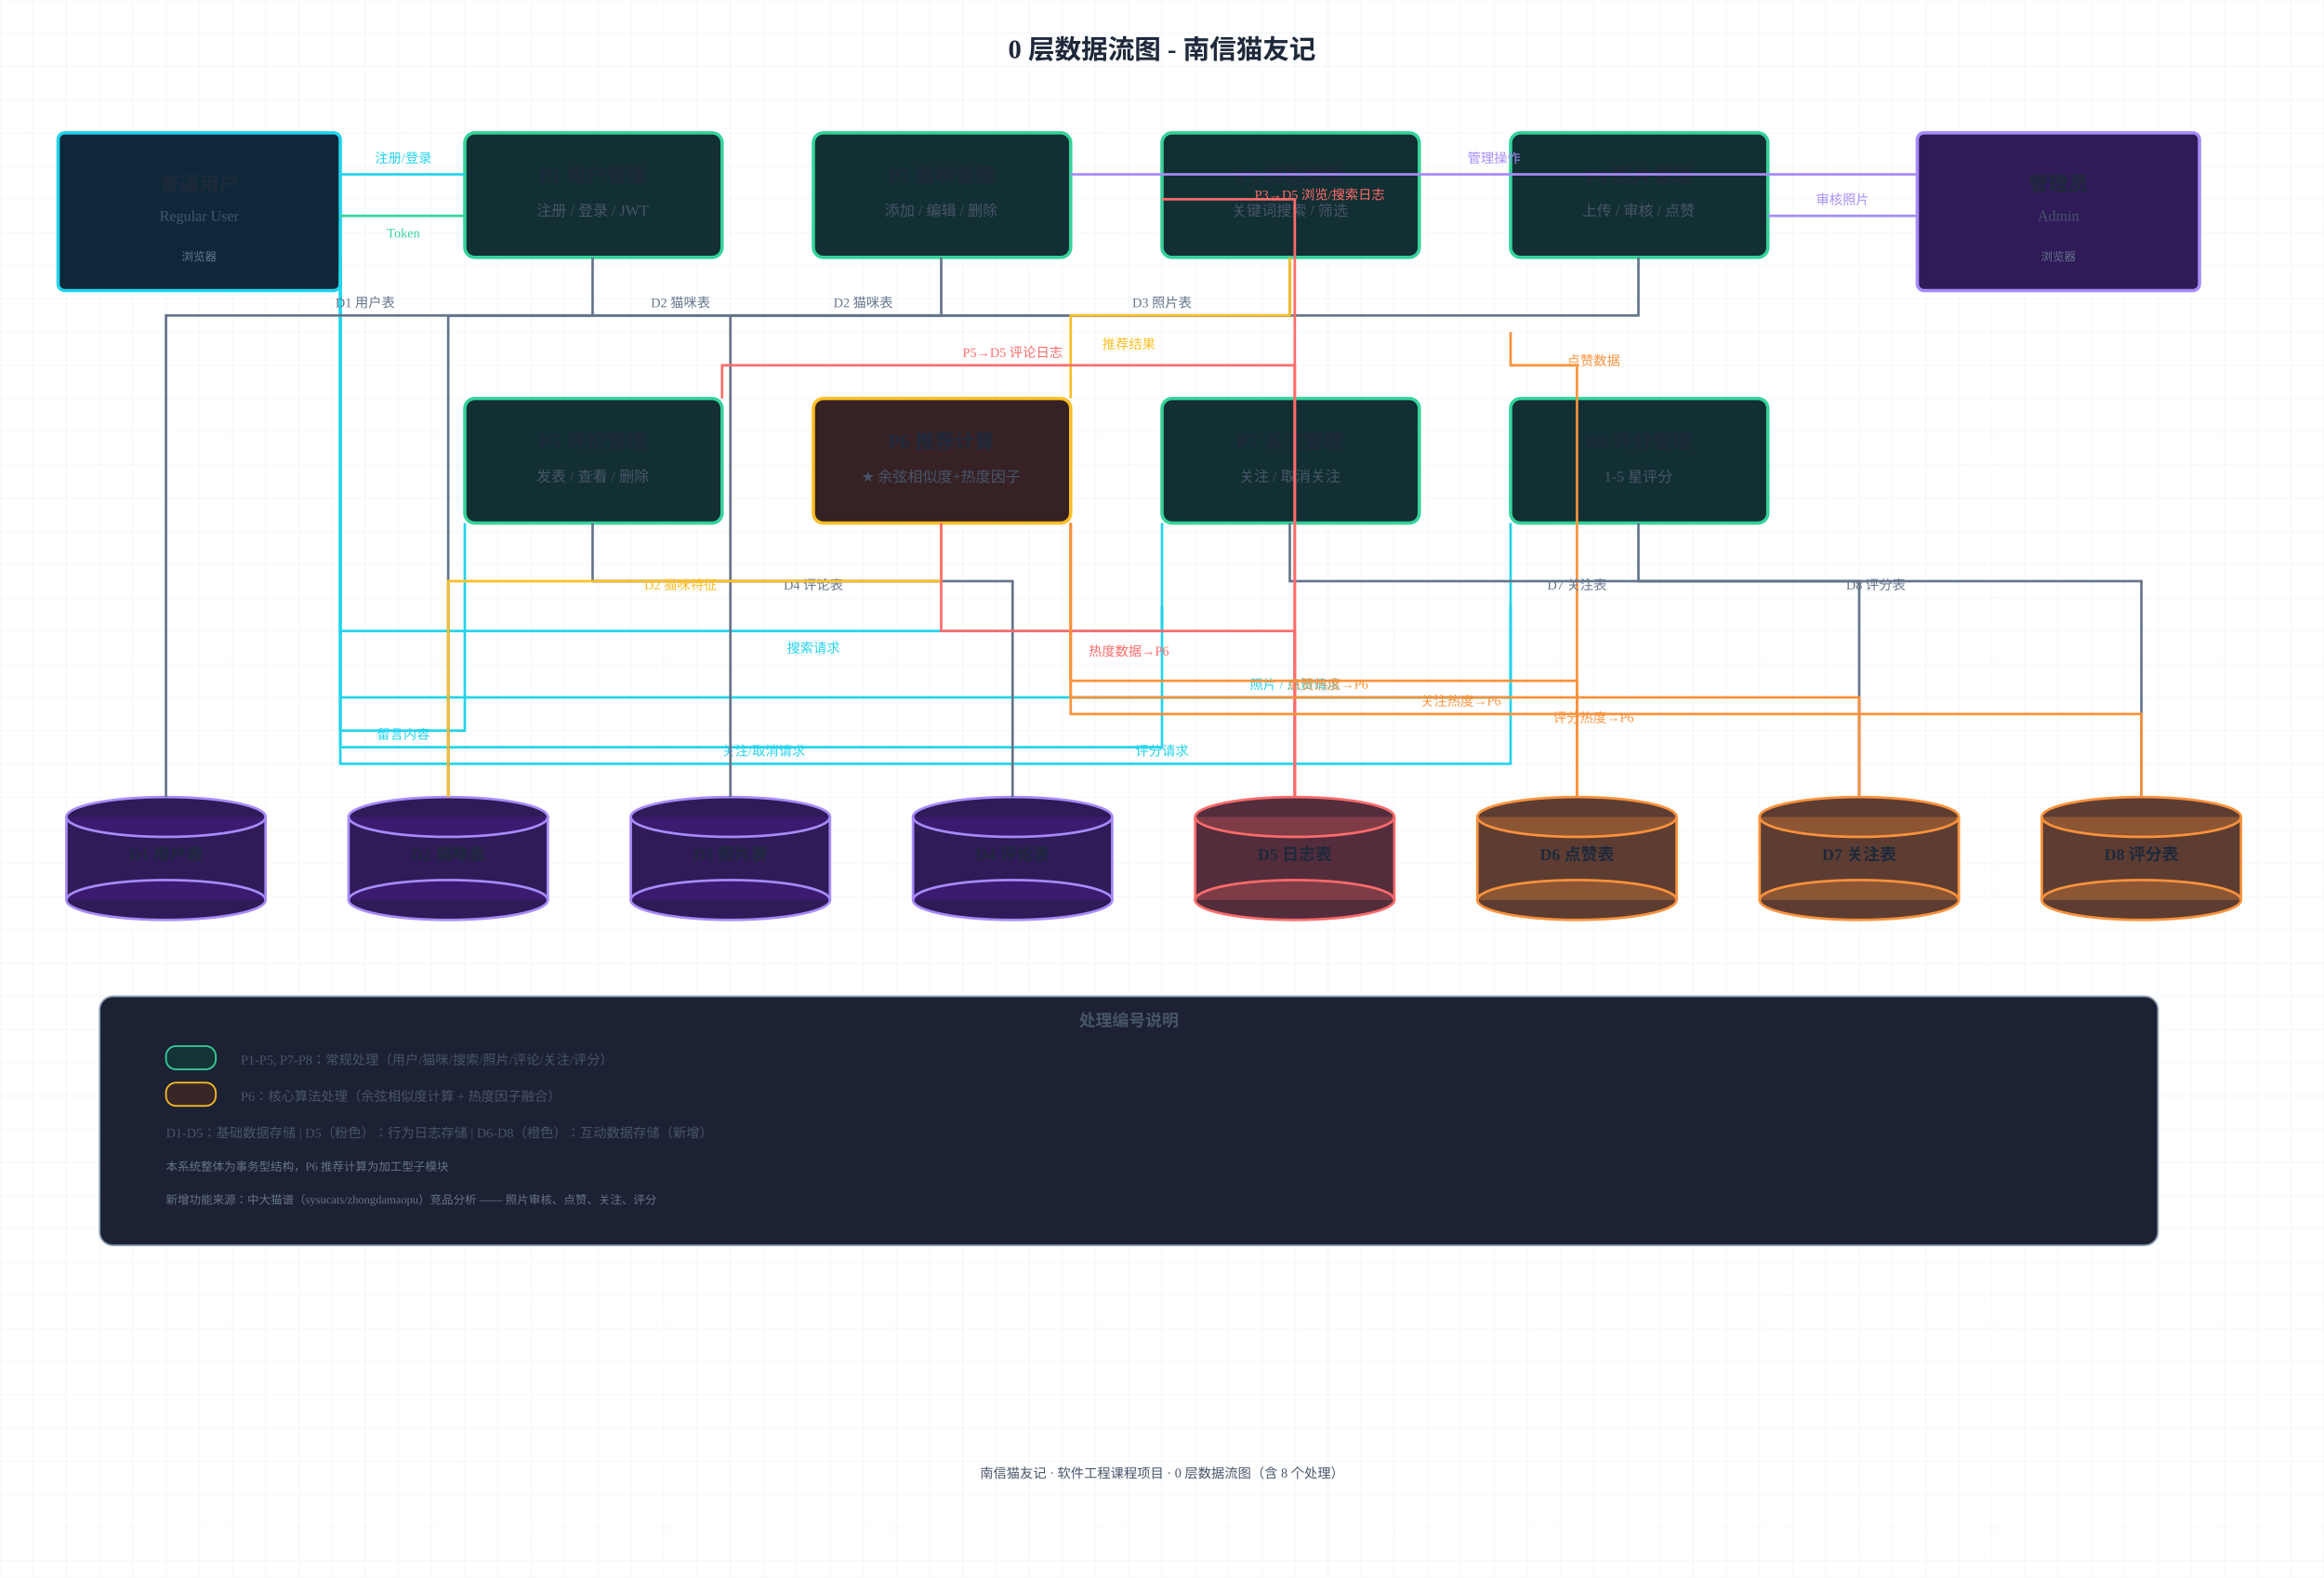
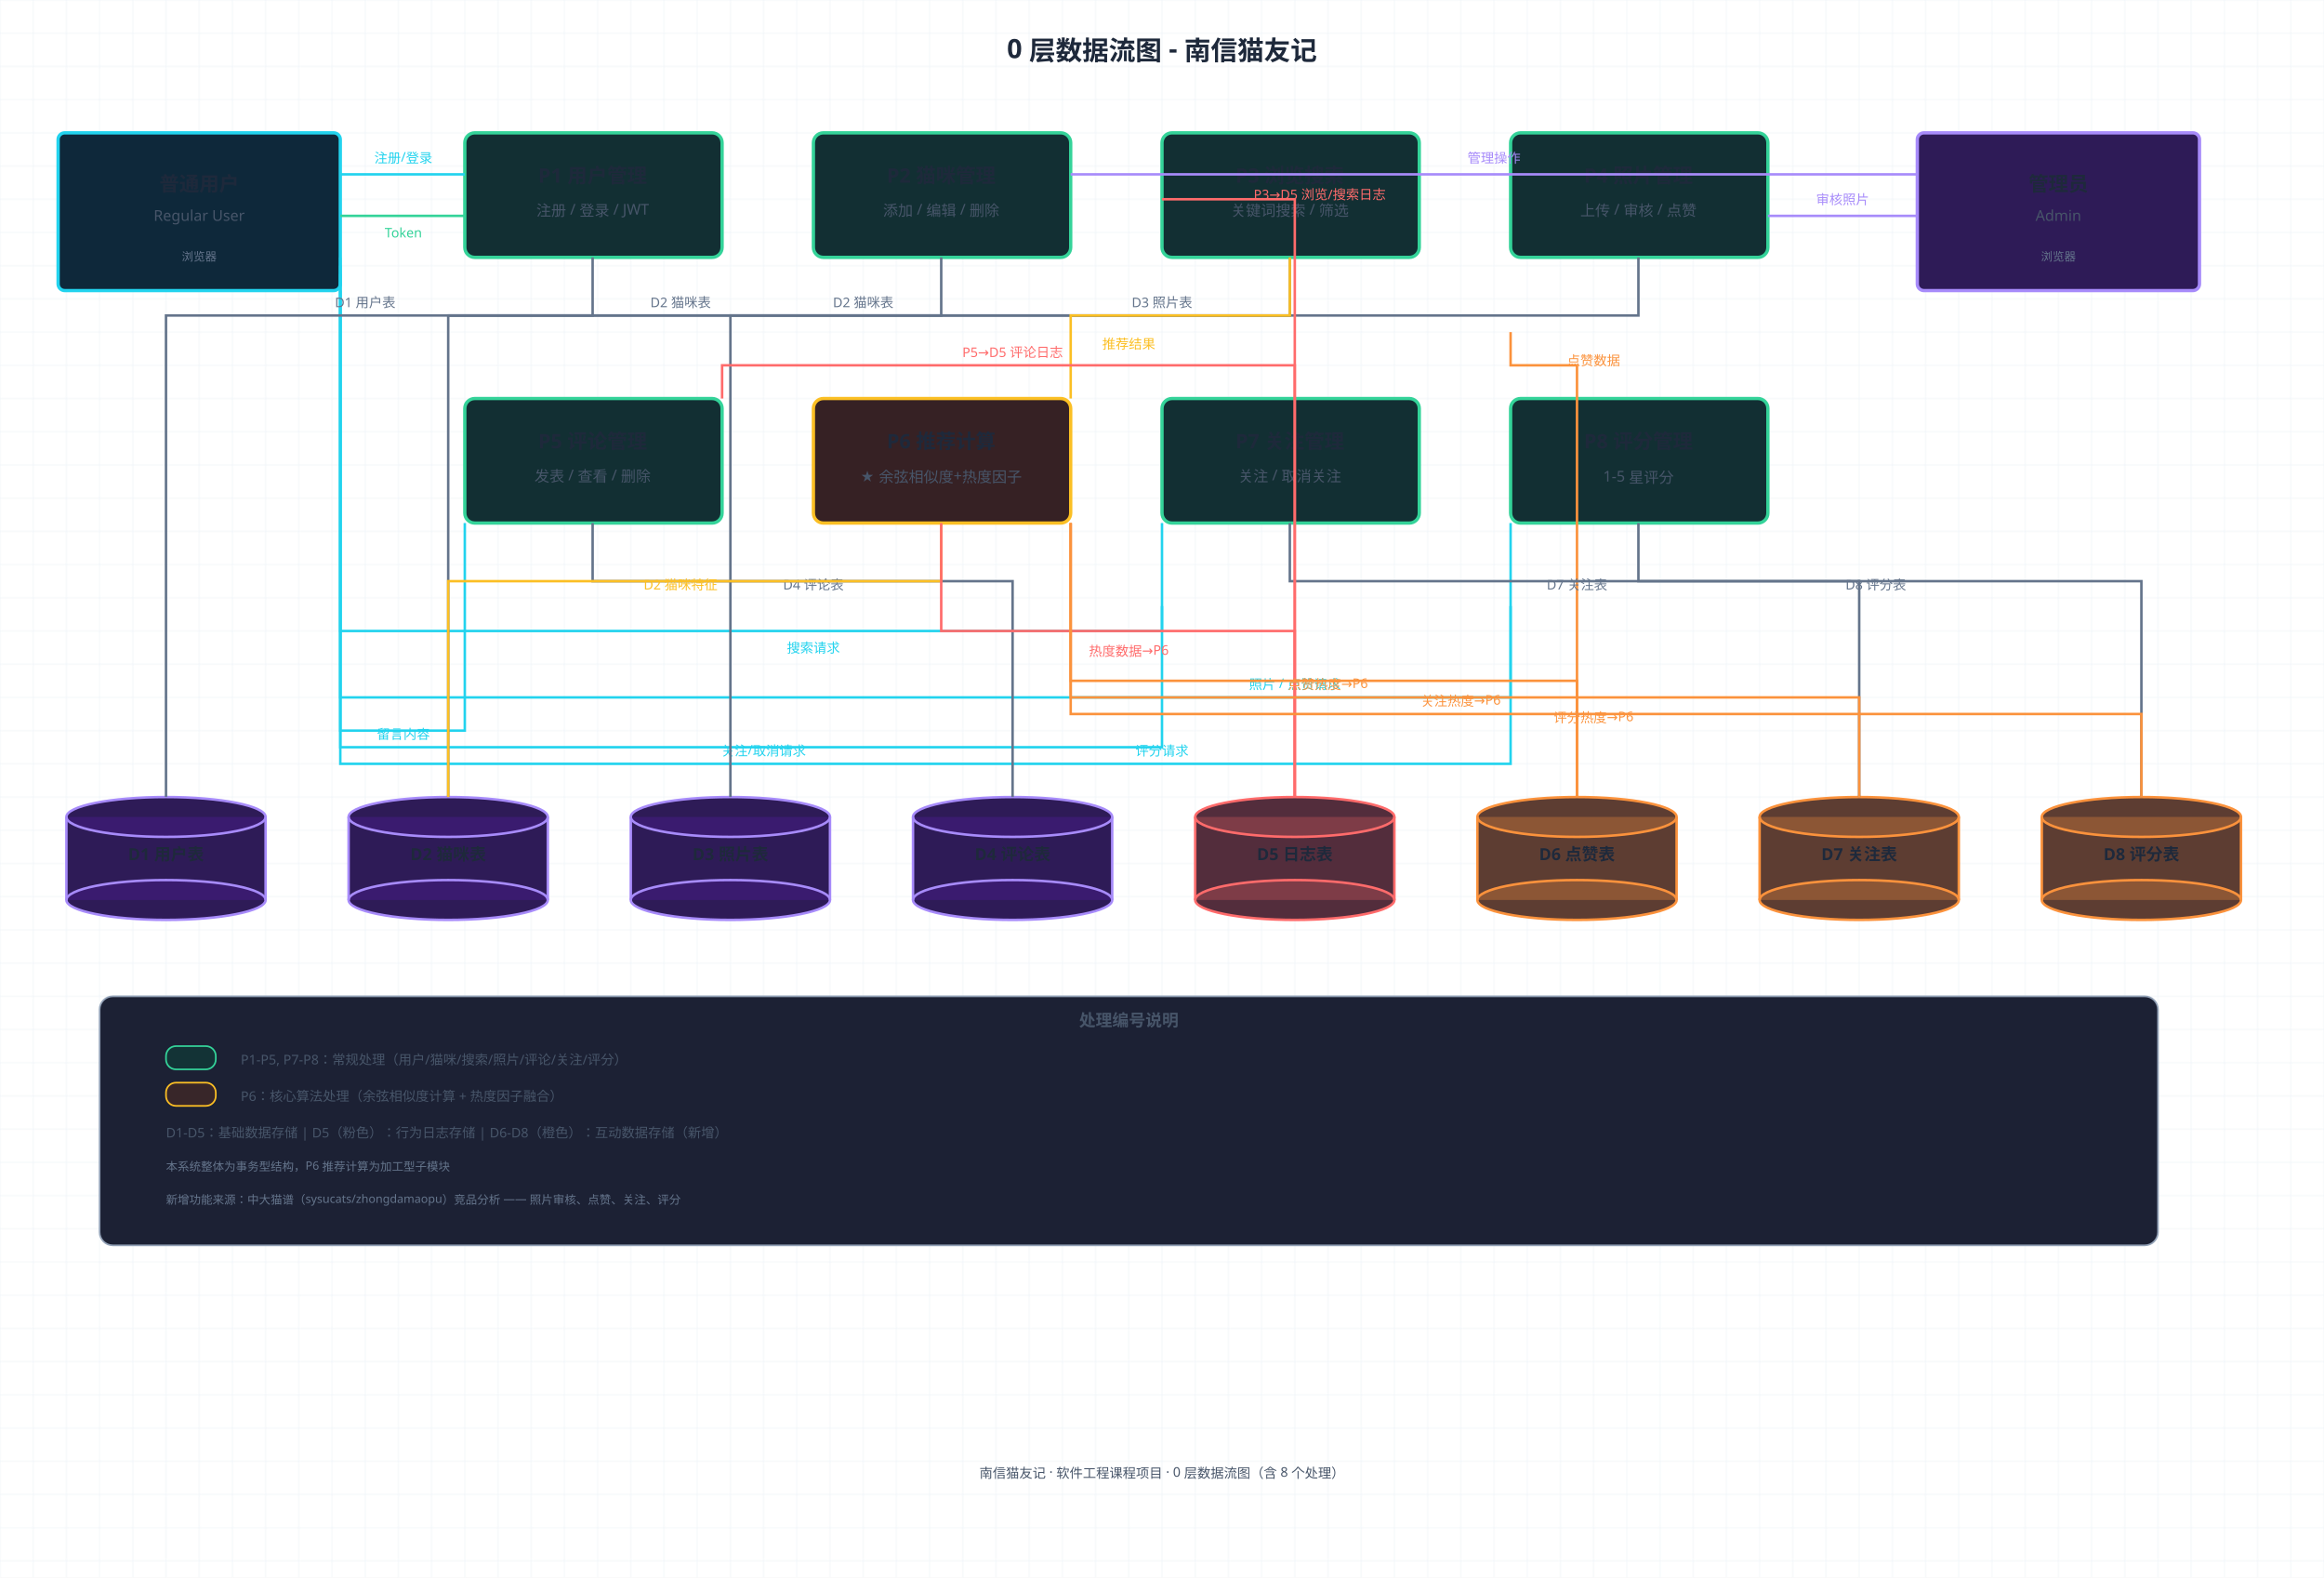
- <svg xmlns="http://www.w3.org/2000/svg" viewBox="0 0 1400 950">
+ <svg xmlns="http://www.w3.org/2000/svg" viewBox="0 0 1400 950" font-family="Microsoft YaHei, SimHei, sans-serif">
  <defs>
    <pattern id="grid" width="20" height="20" patternUnits="userSpaceOnUse">
      <rect width="20" height="20" fill="none" stroke="#f1f5f9" stroke-width="0.5" />
    </pattern>
  </defs>
  <rect width="100%" height="100%" fill="#ffffff" />
  <rect width="1400" height="950" fill="#ffffff" />
  <rect width="1400" height="950" fill="url(#grid)" />
  <text x="700" y="35" fill="#1e293b" font-size="16" font-weight="700" text-anchor="middle">0 层数据流图 - 南信猫友记</text>
  <rect x="35" y="80" width="170" height="95" rx="4" fill="#1a1a2e" />
  <rect x="35" y="80" width="170" height="95" rx="4" fill="rgba(8,51,68,0.6)" stroke="#22d3ee" stroke-width="2" />
  <text x="120" y="115" fill="#1e293b" font-size="12" font-weight="700" text-anchor="middle">普通用户</text>
  <text x="120" y="133" fill="#475569" font-size="9" text-anchor="middle">Regular User</text>
  <text x="120" y="157" fill="#64748b" font-size="7" text-anchor="middle">浏览器</text>
  <rect x="1155" y="80" width="170" height="95" rx="4" fill="#1a1a2e" />
  <rect x="1155" y="80" width="170" height="95" rx="4" fill="rgba(76,29,149,0.4)" stroke="#a78bfa" stroke-width="2" />
  <text x="1240" y="115" fill="#1e293b" font-size="12" font-weight="700" text-anchor="middle">管理员</text>
  <text x="1240" y="133" fill="#475569" font-size="9" text-anchor="middle">Admin</text>
  <text x="1240" y="157" fill="#64748b" font-size="7" text-anchor="middle">浏览器</text>
  <rect x="280" y="80" width="155" height="75" rx="6" fill="#1a1a2e" />
  <rect x="280" y="80" width="155" height="75" rx="6" fill="rgba(6,78,59,0.4)" stroke="#34d399" stroke-width="2" />
  <text x="357" y="110" fill="#1e293b" font-size="12" font-weight="700" text-anchor="middle">P1 用户管理</text>
  <text x="357" y="130" fill="#475569" font-size="9" text-anchor="middle">注册 / 登录 / JWT</text>
  <rect x="490" y="80" width="155" height="75" rx="6" fill="#1a1a2e" />
  <rect x="490" y="80" width="155" height="75" rx="6" fill="rgba(6,78,59,0.4)" stroke="#34d399" stroke-width="2" />
  <text x="567" y="110" fill="#1e293b" font-size="12" font-weight="700" text-anchor="middle">P2 猫咪管理</text>
  <text x="567" y="130" fill="#475569" font-size="9" text-anchor="middle">添加 / 编辑 / 删除</text>
  <rect x="700" y="80" width="155" height="75" rx="6" fill="#1a1a2e" />
  <rect x="700" y="80" width="155" height="75" rx="6" fill="rgba(6,78,59,0.4)" stroke="#34d399" stroke-width="2" />
  <text x="777" y="110" fill="#1e293b" font-size="12" font-weight="700" text-anchor="middle">P3 浏览搜索</text>
  <text x="777" y="130" fill="#475569" font-size="9" text-anchor="middle">关键词搜索 / 筛选</text>
  <rect x="910" y="80" width="155" height="75" rx="6" fill="#1a1a2e" />
  <rect x="910" y="80" width="155" height="75" rx="6" fill="rgba(6,78,59,0.4)" stroke="#34d399" stroke-width="2" />
  <text x="987" y="110" fill="#1e293b" font-size="12" font-weight="700" text-anchor="middle">P4 照片管理</text>
  <text x="987" y="130" fill="#475569" font-size="9" text-anchor="middle">上传 / 审核 / 点赞</text>
  <rect x="280" y="240" width="155" height="75" rx="6" fill="#1a1a2e" />
  <rect x="280" y="240" width="155" height="75" rx="6" fill="rgba(6,78,59,0.4)" stroke="#34d399" stroke-width="2" />
  <text x="357" y="270" fill="#1e293b" font-size="12" font-weight="700" text-anchor="middle">P5 评论管理</text>
  <text x="357" y="290" fill="#475569" font-size="9" text-anchor="middle">发表 / 查看 / 删除</text>
  <rect x="490" y="240" width="155" height="75" rx="6" fill="#1a1a2e" />
  <rect x="490" y="240" width="155" height="75" rx="6" fill="rgba(120,53,15,0.3)" stroke="#fbbf24" stroke-width="2" />
  <text x="567" y="270" fill="#1e293b" font-size="12" font-weight="700" text-anchor="middle">P6 推荐计算</text>
  <text x="567" y="290" fill="#475569" font-size="9" text-anchor="middle">★ 余弦相似度+热度因子</text>
  <rect x="700" y="240" width="155" height="75" rx="6" fill="#1a1a2e" />
  <rect x="700" y="240" width="155" height="75" rx="6" fill="rgba(6,78,59,0.4)" stroke="#34d399" stroke-width="2" />
  <text x="777" y="270" fill="#1e293b" font-size="12" font-weight="700" text-anchor="middle">P7 关注管理</text>
  <text x="777" y="290" fill="#475569" font-size="9" text-anchor="middle">关注 / 取消关注</text>
  <rect x="910" y="240" width="155" height="75" rx="6" fill="#1a1a2e" />
  <rect x="910" y="240" width="155" height="75" rx="6" fill="rgba(6,78,59,0.4)" stroke="#34d399" stroke-width="2" />
  <text x="987" y="270" fill="#1e293b" font-size="12" font-weight="700" text-anchor="middle">P8 评分管理</text>
  <text x="987" y="290" fill="#475569" font-size="9" text-anchor="middle">1-5 星评分</text>
  <g transform="translate(40, 480)">
    <rect x="0" y="12" width="120" height="50" rx="2" fill="#1a1a2e" />
    <ellipse cx="60" cy="12" rx="60" ry="12" fill="#1a1a2e" />
    <ellipse cx="60" cy="62" rx="60" ry="12" fill="#1a1a2e" />
    <rect x="0" y="12" width="120" height="50" fill="rgba(76,29,149,0.4)" />
    <ellipse cx="60" cy="12" rx="60" ry="12" fill="rgba(76,29,149,0.4)" stroke="#a78bfa" stroke-width="1.5" />
    <ellipse cx="60" cy="62" rx="60" ry="12" fill="rgba(76,29,149,0.4)" stroke="#a78bfa" stroke-width="1.5" />
    <line x1="0" y1="12" x2="0" y2="62" stroke="#a78bfa" stroke-width="1.5" />
    <line x1="120" y1="12" x2="120" y2="62" stroke="#a78bfa" stroke-width="1.5" />
    <text x="60" y="38" fill="#1e293b" font-size="10" font-weight="600" text-anchor="middle">D1 用户表</text>
  </g>
  <g transform="translate(210, 480)">
    <rect x="0" y="12" width="120" height="50" rx="2" fill="#1a1a2e" />
    <ellipse cx="60" cy="12" rx="60" ry="12" fill="#1a1a2e" />
    <ellipse cx="60" cy="62" rx="60" ry="12" fill="#1a1a2e" />
    <rect x="0" y="12" width="120" height="50" fill="rgba(76,29,149,0.4)" />
    <ellipse cx="60" cy="12" rx="60" ry="12" fill="rgba(76,29,149,0.4)" stroke="#a78bfa" stroke-width="1.5" />
    <ellipse cx="60" cy="62" rx="60" ry="12" fill="rgba(76,29,149,0.4)" stroke="#a78bfa" stroke-width="1.5" />
    <line x1="0" y1="12" x2="0" y2="62" stroke="#a78bfa" stroke-width="1.5" />
    <line x1="120" y1="12" x2="120" y2="62" stroke="#a78bfa" stroke-width="1.5" />
    <text x="60" y="38" fill="#1e293b" font-size="10" font-weight="600" text-anchor="middle">D2 猫咪表</text>
  </g>
  <g transform="translate(380, 480)">
    <rect x="0" y="12" width="120" height="50" rx="2" fill="#1a1a2e" />
    <ellipse cx="60" cy="12" rx="60" ry="12" fill="#1a1a2e" />
    <ellipse cx="60" cy="62" rx="60" ry="12" fill="#1a1a2e" />
    <rect x="0" y="12" width="120" height="50" fill="rgba(76,29,149,0.4)" />
    <ellipse cx="60" cy="12" rx="60" ry="12" fill="rgba(76,29,149,0.4)" stroke="#a78bfa" stroke-width="1.5" />
    <ellipse cx="60" cy="62" rx="60" ry="12" fill="rgba(76,29,149,0.4)" stroke="#a78bfa" stroke-width="1.5" />
    <line x1="0" y1="12" x2="0" y2="62" stroke="#a78bfa" stroke-width="1.5" />
    <line x1="120" y1="12" x2="120" y2="62" stroke="#a78bfa" stroke-width="1.5" />
    <text x="60" y="38" fill="#1e293b" font-size="10" font-weight="600" text-anchor="middle">D3 照片表</text>
  </g>
  <g transform="translate(550, 480)">
    <rect x="0" y="12" width="120" height="50" rx="2" fill="#1a1a2e" />
    <ellipse cx="60" cy="12" rx="60" ry="12" fill="#1a1a2e" />
    <ellipse cx="60" cy="62" rx="60" ry="12" fill="#1a1a2e" />
    <rect x="0" y="12" width="120" height="50" fill="rgba(76,29,149,0.4)" />
    <ellipse cx="60" cy="12" rx="60" ry="12" fill="rgba(76,29,149,0.4)" stroke="#a78bfa" stroke-width="1.5" />
    <ellipse cx="60" cy="62" rx="60" ry="12" fill="rgba(76,29,149,0.4)" stroke="#a78bfa" stroke-width="1.5" />
    <line x1="0" y1="12" x2="0" y2="62" stroke="#a78bfa" stroke-width="1.5" />
    <line x1="120" y1="12" x2="120" y2="62" stroke="#a78bfa" stroke-width="1.5" />
    <text x="60" y="38" fill="#1e293b" font-size="10" font-weight="600" text-anchor="middle">D4 评论表</text>
  </g>
  <g transform="translate(720, 480)">
    <rect x="0" y="12" width="120" height="50" rx="2" fill="#1a1a2e" />
    <ellipse cx="60" cy="12" rx="60" ry="12" fill="#1a1a2e" />
    <ellipse cx="60" cy="62" rx="60" ry="12" fill="#1a1a2e" />
    <rect x="0" y="12" width="120" height="50" fill="rgba(255,107,107,0.25)" />
    <ellipse cx="60" cy="12" rx="60" ry="12" fill="rgba(255,107,107,0.25)" stroke="#ff6b6b" stroke-width="1.5" />
    <ellipse cx="60" cy="62" rx="60" ry="12" fill="rgba(255,107,107,0.25)" stroke="#ff6b6b" stroke-width="1.5" />
    <line x1="0" y1="12" x2="0" y2="62" stroke="#ff6b6b" stroke-width="1.5" />
    <line x1="120" y1="12" x2="120" y2="62" stroke="#ff6b6b" stroke-width="1.5" />
    <text x="60" y="38" fill="#1e293b" font-size="10" font-weight="600" text-anchor="middle">D5 日志表</text>
  </g>
  <g transform="translate(890, 480)">
    <rect x="0" y="12" width="120" height="50" rx="2" fill="#1a1a2e" />
    <ellipse cx="60" cy="12" rx="60" ry="12" fill="#1a1a2e" />
    <ellipse cx="60" cy="62" rx="60" ry="12" fill="#1a1a2e" />
    <rect x="0" y="12" width="120" height="50" fill="rgba(251,146,60,0.3)" />
    <ellipse cx="60" cy="12" rx="60" ry="12" fill="rgba(251,146,60,0.3)" stroke="#fb923c" stroke-width="1.5" />
    <ellipse cx="60" cy="62" rx="60" ry="12" fill="rgba(251,146,60,0.3)" stroke="#fb923c" stroke-width="1.5" />
    <line x1="0" y1="12" x2="0" y2="62" stroke="#fb923c" stroke-width="1.5" />
    <line x1="120" y1="12" x2="120" y2="62" stroke="#fb923c" stroke-width="1.5" />
    <text x="60" y="38" fill="#1e293b" font-size="10" font-weight="600" text-anchor="middle">D6 点赞表</text>
  </g>
  <g transform="translate(1060, 480)">
    <rect x="0" y="12" width="120" height="50" rx="2" fill="#1a1a2e" />
    <ellipse cx="60" cy="12" rx="60" ry="12" fill="#1a1a2e" />
    <ellipse cx="60" cy="62" rx="60" ry="12" fill="#1a1a2e" />
    <rect x="0" y="12" width="120" height="50" fill="rgba(251,146,60,0.3)" />
    <ellipse cx="60" cy="12" rx="60" ry="12" fill="rgba(251,146,60,0.3)" stroke="#fb923c" stroke-width="1.5" />
    <ellipse cx="60" cy="62" rx="60" ry="12" fill="rgba(251,146,60,0.3)" stroke="#fb923c" stroke-width="1.5" />
    <line x1="0" y1="12" x2="0" y2="62" stroke="#fb923c" stroke-width="1.5" />
    <line x1="120" y1="12" x2="120" y2="62" stroke="#fb923c" stroke-width="1.5" />
    <text x="60" y="38" fill="#1e293b" font-size="10" font-weight="600" text-anchor="middle">D7 关注表</text>
  </g>
  <g transform="translate(1230, 480)">
    <rect x="0" y="12" width="120" height="50" rx="2" fill="#1a1a2e" />
    <ellipse cx="60" cy="12" rx="60" ry="12" fill="#1a1a2e" />
    <ellipse cx="60" cy="62" rx="60" ry="12" fill="#1a1a2e" />
    <rect x="0" y="12" width="120" height="50" fill="rgba(251,146,60,0.3)" />
    <ellipse cx="60" cy="12" rx="60" ry="12" fill="rgba(251,146,60,0.3)" stroke="#fb923c" stroke-width="1.5" />
    <ellipse cx="60" cy="62" rx="60" ry="12" fill="rgba(251,146,60,0.3)" stroke="#fb923c" stroke-width="1.5" />
    <line x1="0" y1="12" x2="0" y2="62" stroke="#fb923c" stroke-width="1.5" />
    <line x1="120" y1="12" x2="120" y2="62" stroke="#fb923c" stroke-width="1.5" />
    <text x="60" y="38" fill="#1e293b" font-size="10" font-weight="600" text-anchor="middle">D8 评分表</text>
  </g>
  <path d="M 205,105 L 280,105" fill="none" stroke="#22d3ee" stroke-width="1.5" marker-end="url(#arrow)" />
  <text x="243" y="98" fill="#22d3ee" font-size="8" text-anchor="middle">注册/登录</text>
  <path d="M 280,130 L 205,130" fill="none" stroke="#34d399" stroke-width="1.5" marker-end="url(#arrow-green)" />
  <text x="243" y="143" fill="#34d399" font-size="8" text-anchor="middle">Token</text>
  <path d="M 205,155 L 205,380 L 700,380 L 700,365" fill="none" stroke="#22d3ee" stroke-width="1.5" marker-end="url(#arrow)" />
  <text x="490" y="393" fill="#22d3ee" font-size="8" text-anchor="middle">搜索请求</text>
  <path d="M 205,170 L 205,420 L 910,420 L 910,365" fill="none" stroke="#22d3ee" stroke-width="1.5" marker-end="url(#arrow)" />
  <text x="780" y="415" fill="#22d3ee" font-size="8" text-anchor="middle">照片 / 点赞请求</text>
  <path d="M 205,165 L 205,440 L 280,440 L 280,315" fill="none" stroke="#22d3ee" stroke-width="1.5" marker-end="url(#arrow)" />
  <text x="243" y="445" fill="#22d3ee" font-size="8" text-anchor="middle">留言内容</text>
  <path d="M 205,160 L 205,450 L 700,450 L 700,315" fill="none" stroke="#22d3ee" stroke-width="1.5" marker-end="url(#arrow)" />
  <text x="460" y="455" fill="#22d3ee" font-size="8" text-anchor="middle">关注/取消请求</text>
  <path d="M 205,175 L 205,460 L 910,460 L 910,315" fill="none" stroke="#22d3ee" stroke-width="1.5" marker-end="url(#arrow)" />
  <text x="700" y="455" fill="#22d3ee" font-size="8" text-anchor="middle">评分请求</text>
  <path d="M 1155,105 L 645,105" fill="none" stroke="#a78bfa" stroke-width="1.5" marker-end="url(#arrow-violet)" />
  <text x="900" y="98" fill="#a78bfa" font-size="8" text-anchor="middle">管理操作</text>
  <path d="M 1155,130 L 1065,130" fill="none" stroke="#a78bfa" stroke-width="1.5" marker-end="url(#arrow-violet)" />
  <text x="1110" y="123" fill="#a78bfa" font-size="8" text-anchor="middle">审核照片</text>
  <path d="M 357,155 L 357,190 L 100,190 L 100,480" fill="none" stroke="#64748b" stroke-width="1.5" />
  <text x="220" y="185" fill="#64748b" font-size="8" text-anchor="middle">D1 用户表</text>
  <path d="M 567,155 L 567,190 L 270,190 L 270,480" fill="none" stroke="#64748b" stroke-width="1.5" />
  <text x="410" y="185" fill="#64748b" font-size="8" text-anchor="middle">D2 猫咪表</text>
  <path d="M 777,155 L 777,190 L 270,190" fill="none" stroke="#64748b" stroke-width="1.5" />
  <text x="520" y="185" fill="#64748b" font-size="8" text-anchor="middle">D2 猫咪表</text>
  <path d="M 987,155 L 987,190 L 440,190 L 440,480" fill="none" stroke="#64748b" stroke-width="1.5" />
  <text x="700" y="185" fill="#64748b" font-size="8" text-anchor="middle">D3 照片表</text>
  <path d="M 910,200 L 910,220 L 950,220 L 950,480" fill="none" stroke="#fb923c" stroke-width="1.5" marker-end="url(#arrow)" />
  <text x="960" y="220" fill="#fb923c" font-size="8" text-anchor="middle">点赞数据</text>
  <path d="M 357,315 L 357,350 L 610,350 L 610,480" fill="none" stroke="#64748b" stroke-width="1.5" />
  <text x="490" y="355" fill="#64748b" font-size="8" text-anchor="middle">D4 评论表</text>
  <path d="M 567,315 L 567,350 L 270,350 L 270,480" fill="none" stroke="#fbbf24" stroke-width="1.5" />
  <text x="410" y="355" fill="#fbbf24" font-size="8" text-anchor="middle">D2 猫咪特征</text>
  <path d="M 777,315 L 777,350 L 1120,350 L 1120,480" fill="none" stroke="#64748b" stroke-width="1.5" />
  <text x="950" y="355" fill="#64748b" font-size="8" text-anchor="middle">D7 关注表</text>
  <path d="M 987,315 L 987,350 L 1290,350 L 1290,480" fill="none" stroke="#64748b" stroke-width="1.5" />
  <text x="1130" y="355" fill="#64748b" font-size="8" text-anchor="middle">D8 评分表</text>
  <path d="M 645,240 L 645,190 L 777,190 L 777,155" fill="none" stroke="#fbbf24" stroke-width="1.5" marker-end="url(#arrow-amber)" />
  <text x="680" y="210" fill="#fbbf24" font-size="8" text-anchor="middle">推荐结果</text>
  <path d="M 700,120 L 780,120 L 780,480" fill="none" stroke="#ff6b6b" stroke-width="1.5" />
  <text x="795" y="120" fill="#ff6b6b" font-size="8" text-anchor="middle">P3→D5 浏览/搜索日志</text>
  <path d="M 435,240 L 435,220 L 780,220 L 780,480" fill="none" stroke="#ff6b6b" stroke-width="1.5" />
  <text x="610" y="215" fill="#ff6b6b" font-size="8" text-anchor="middle">P5→D5 评论日志</text>
  <path d="M 780,480 L 780,380 L 567,380 L 567,315" fill="none" stroke="#ff6b6b" stroke-width="1.5" marker-end="url(#arrow)" />
  <text x="680" y="395" fill="#ff6b6b" font-size="8" text-anchor="middle">热度数据→P6</text>
  <path d="M 950,480 L 950,410 L 645,410 L 645,315" fill="none" stroke="#fb923c" stroke-width="1.5" marker-end="url(#arrow)" />
  <text x="800" y="415" fill="#fb923c" font-size="8" text-anchor="middle">点赞热度→P6</text>
  <path d="M 1120,480 L 1120,420 L 645,420 L 645,315" fill="none" stroke="#fb923c" stroke-width="1.5" marker-end="url(#arrow)" />
  <text x="880" y="425" fill="#fb923c" font-size="8" text-anchor="middle">关注热度→P6</text>
  <path d="M 1290,480 L 1290,430 L 645,430 L 645,315" fill="none" stroke="#fb923c" stroke-width="1.5" marker-end="url(#arrow)" />
  <text x="960" y="435" fill="#fb923c" font-size="8" text-anchor="middle">评分热度→P6</text>
  <rect x="60" y="600" width="1240" height="150" rx="8" fill="#1a1a2e" />
  <rect x="60" y="600" width="1240" height="150" rx="8" fill="rgba(30,41,59,0.5)" stroke="#94a3b8" stroke-width="1" />
  <text x="680" y="618" fill="#475569" font-size="10" font-weight="600" text-anchor="middle">处理编号说明</text>
  <rect x="100" y="630" width="30" height="14" rx="6" fill="rgba(6,78,59,0.4)" stroke="#34d399" stroke-width="1" />
  <text x="145" y="641" fill="#475569" font-size="8">P1-P5, P7-P8：常规处理（用户/猫咪/搜索/照片/评论/关注/评分）</text>
  <rect x="100" y="652" width="30" height="14" rx="6" fill="rgba(120,53,15,0.3)" stroke="#fbbf24" stroke-width="1" />
  <text x="145" y="663" fill="#475569" font-size="8">P6：核心算法处理（余弦相似度计算 + 热度因子融合）</text>
  <text x="100" y="685" fill="#475569" font-size="8">D1-D5：基础数据存储  |  D5（粉色）：行为日志存储  |  D6-D8（橙色）：互动数据存储（新增）</text>
  <text x="100" y="705" fill="#64748b" font-size="7">本系统整体为事务型结构，P6 推荐计算为加工型子模块</text>
  <text x="100" y="725" fill="#64748b" font-size="7">新增功能来源：中大猫谱（sysucats/zhongdamaopu）竞品分析 —— 照片审核、点赞、关注、评分</text>
  <text x="700" y="890" fill="#475569" font-size="8" text-anchor="middle">南信猫友记 · 软件工程课程项目 · 0 层数据流图（含 8 个处理）</text>
</svg>
